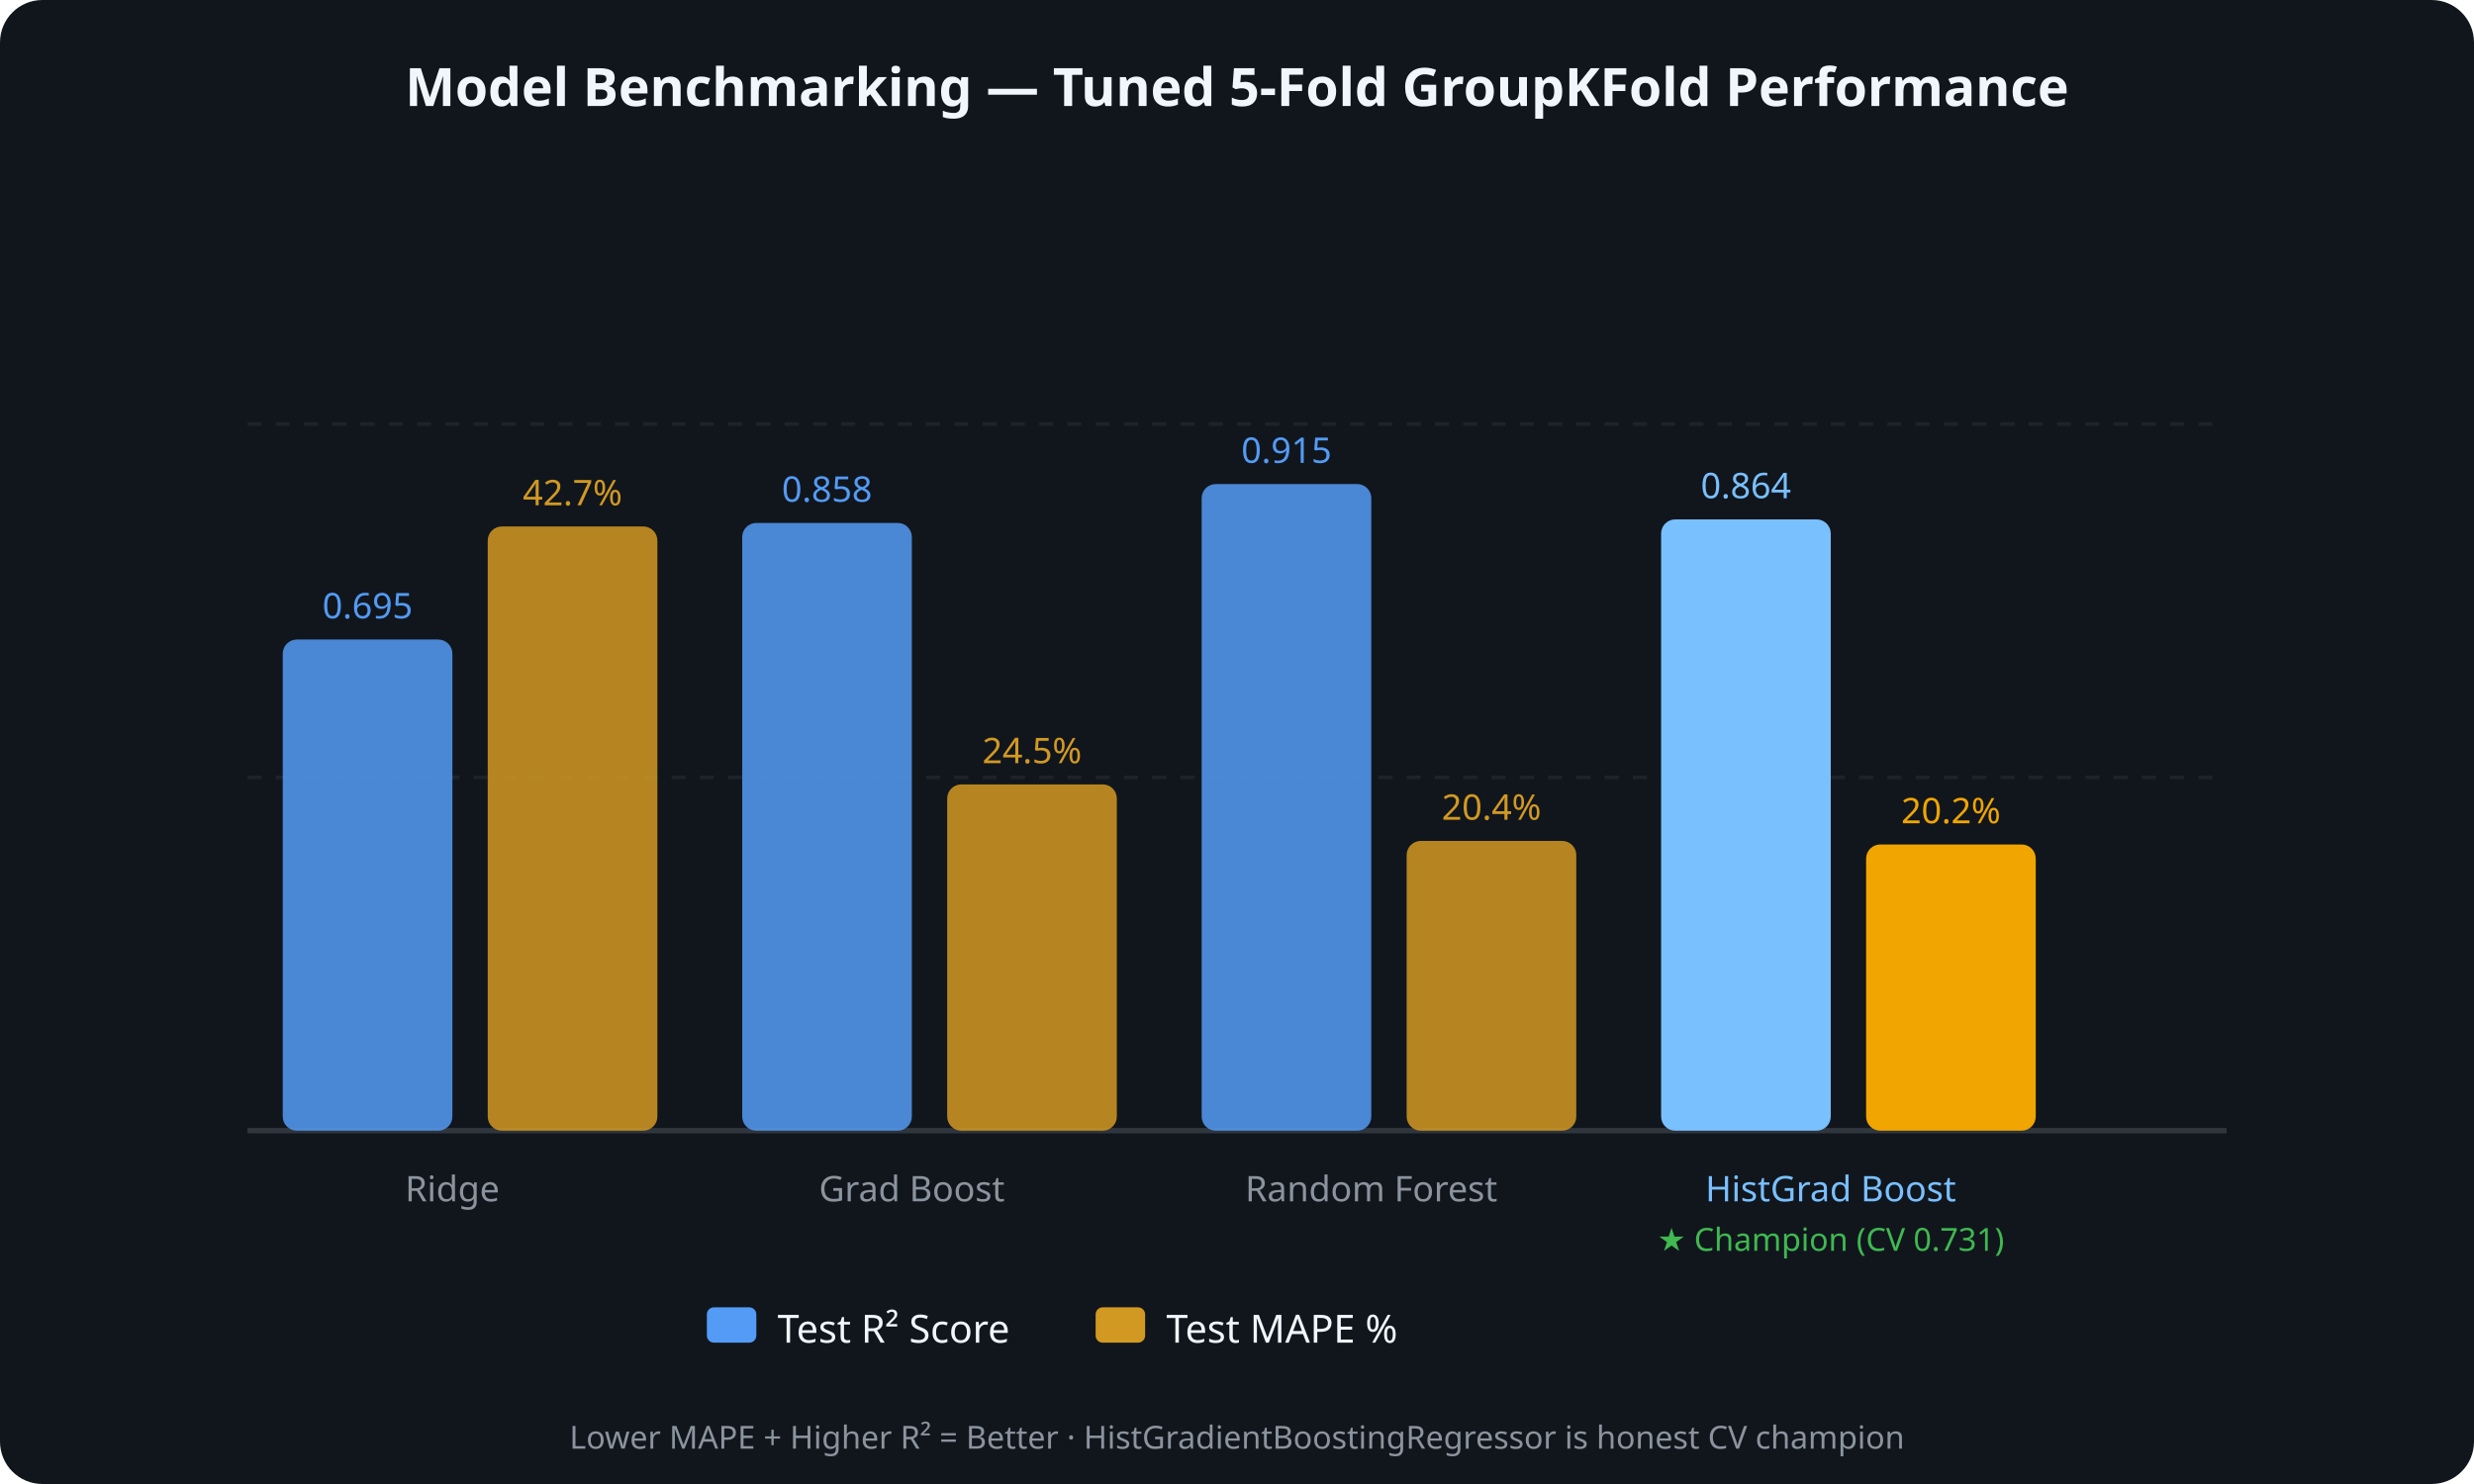
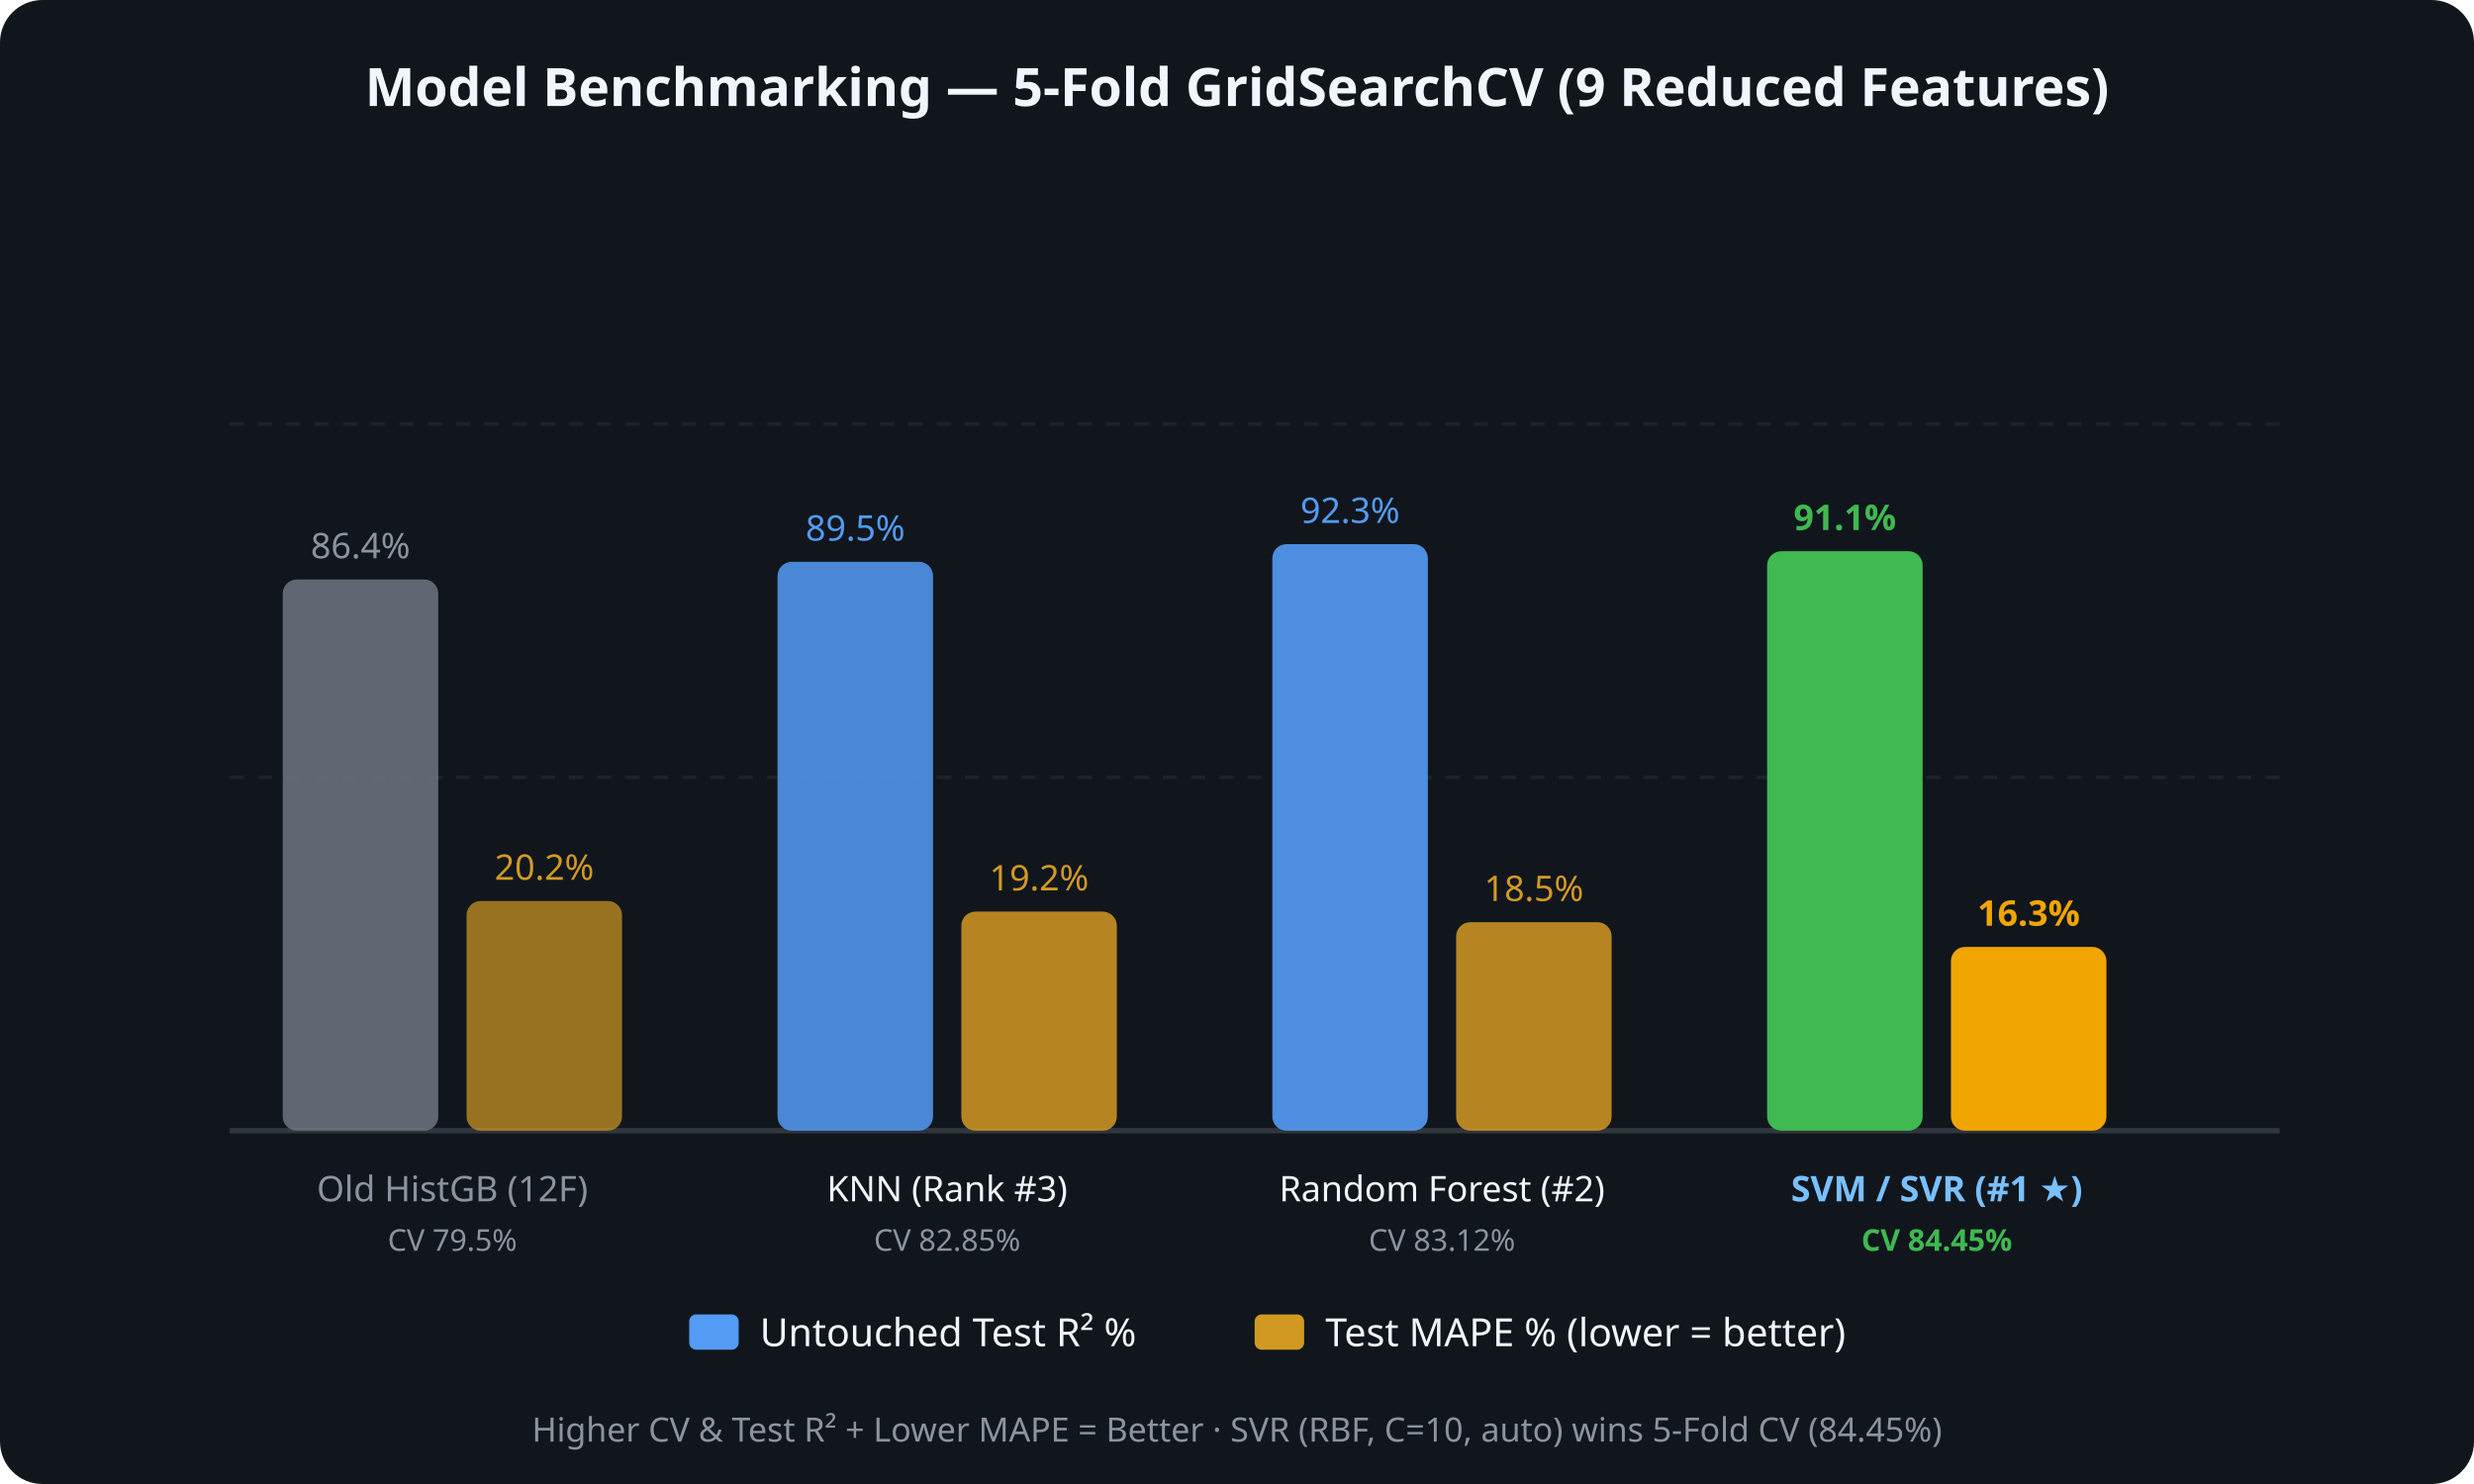
<svg xmlns="http://www.w3.org/2000/svg" width="100%" height="100%" viewBox="0 0 700 420">
  <rect width="700" height="420" fill="#11161d" rx="12" />
-   <text x="350" y="30" font-family="system-ui,sans-serif" font-size="15" font-weight="700" fill="#f0f6fc" text-anchor="middle">Model Benchmarking — Tuned 5-Fold GroupKFold Performance</text>
-   <text x="350" y="410" font-family="system-ui,sans-serif" font-size="9" fill="#8b949e" text-anchor="middle">Lower MAPE + Higher R² = Better · HistGradientBoostingRegressor is honest CV champion</text>
-   <line x1="70" y1="320" x2="630" y2="320" stroke="#30363d" stroke-width="1.5" />
-   <line x1="70" y1="120" x2="630" y2="120" stroke="#30363d" stroke-width="1" stroke-dasharray="4,4" opacity="0.4" />
-   <line x1="70" y1="220" x2="630" y2="220" stroke="#30363d" stroke-width="1" stroke-dasharray="4,4" opacity="0.4" />
-   <rect x="80" y="181" width="48" height="139" rx="4" fill="#539bf5" opacity="0.85" />
-   <text x="104" y="175" font-family="system-ui,sans-serif" font-size="10" fill="#539bf5" text-anchor="middle">0.695</text>
-   <rect x="138" y="149" width="48" height="171" rx="4" fill="#d29922" opacity="0.85" />
-   <text x="162" y="143" font-family="system-ui,sans-serif" font-size="10" fill="#d29922" text-anchor="middle">42.7%</text>
-   <text x="128" y="340" font-family="system-ui,sans-serif" font-size="10" fill="#8b949e" text-anchor="middle">Ridge</text>
-   <rect x="210" y="148" width="48" height="172" rx="4" fill="#539bf5" opacity="0.85" />
-   <text x="234" y="142" font-family="system-ui,sans-serif" font-size="10" fill="#539bf5" text-anchor="middle">0.858</text>
-   <rect x="268" y="222" width="48" height="98" rx="4" fill="#d29922" opacity="0.85" />
-   <text x="292" y="216" font-family="system-ui,sans-serif" font-size="10" fill="#d29922" text-anchor="middle">24.5%</text>
-   <text x="258" y="340" font-family="system-ui,sans-serif" font-size="10" fill="#8b949e" text-anchor="middle">Grad Boost</text>
-   <rect x="340" y="137" width="48" height="183" rx="4" fill="#539bf5" opacity="0.85" />
-   <text x="364" y="131" font-family="system-ui,sans-serif" font-size="10" fill="#539bf5" text-anchor="middle">0.915</text>
-   <rect x="398" y="238" width="48" height="82" rx="4" fill="#d29922" opacity="0.85" />
-   <text x="422" y="232" font-family="system-ui,sans-serif" font-size="10" fill="#d29922" text-anchor="middle">20.4%</text>
-   <text x="388" y="340" font-family="system-ui,sans-serif" font-size="10" fill="#8b949e" text-anchor="middle">Random Forest</text>
-   <rect x="470" y="147" width="48" height="173" rx="4" fill="#79c0ff" opacity="1" />
-   <text x="494" y="141" font-family="system-ui,sans-serif" font-size="10" fill="#79c0ff" text-anchor="middle">0.864</text>
-   <rect x="528" y="239" width="48" height="81" rx="4" fill="#f0a500" opacity="1" />
-   <text x="552" y="233" font-family="system-ui,sans-serif" font-size="10" fill="#f0a500" text-anchor="middle">20.2%</text>
-   <text x="518" y="340" font-family="system-ui,sans-serif" font-size="10" fill="#79c0ff" text-anchor="middle">HistGrad Boost</text>
-   <text x="518" y="354" font-family="system-ui,sans-serif" font-size="9" fill="#3fb950" text-anchor="middle">★ Champion (CV 0.731)</text>
-   <rect x="200" y="370" width="14" height="10" rx="2" fill="#539bf5" />
-   <text x="220" y="380" font-family="system-ui,sans-serif" font-size="11" fill="#f0f6fc">Test R² Score</text>
-   <rect x="310" y="370" width="14" height="10" rx="2" fill="#d29922" />
-   <text x="330" y="380" font-family="system-ui,sans-serif" font-size="11" fill="#f0f6fc">Test MAPE %</text>
+   <text x="350" y="30" font-family="system-ui,sans-serif" font-size="15" font-weight="700" fill="#f0f6fc" text-anchor="middle">Model Benchmarking — 5-Fold GridSearchCV (9 Reduced Features)</text>
+   <text x="350" y="408" font-family="system-ui,sans-serif" font-size="9.5" fill="#8b949e" text-anchor="middle">Higher CV &amp; Test R² + Lower MAPE = Better · SVR (RBF, C=10, auto) wins 5-Fold CV (84.45%)</text>
+   <line x1="65" y1="320" x2="645" y2="320" stroke="#30363d" stroke-width="1.5" />
+   <line x1="65" y1="120" x2="645" y2="120" stroke="#30363d" stroke-width="1" stroke-dasharray="4,4" opacity="0.4" />
+   <line x1="65" y1="220" x2="645" y2="220" stroke="#30363d" stroke-width="1" stroke-dasharray="4,4" opacity="0.4" />
+   <rect x="80" y="164" width="44" height="156" rx="4" fill="#6e7681" opacity="0.85" />
+   <text x="102" y="158" font-family="system-ui,sans-serif" font-size="10" fill="#8b949e" text-anchor="middle">86.4%</text>
+   <rect x="132" y="255" width="44" height="65" rx="4" fill="#d29922" opacity="0.7" />
+   <text x="154" y="249" font-family="system-ui,sans-serif" font-size="10" fill="#d29922" text-anchor="middle">20.2%</text>
+   <text x="128" y="340" font-family="system-ui,sans-serif" font-size="10" fill="#8b949e" text-anchor="middle">Old HistGB (12F)</text>
+   <text x="128" y="354" font-family="system-ui,sans-serif" font-size="8.5" fill="#8b949e" text-anchor="middle">CV 79.5%</text>
+   <rect x="220" y="159" width="44" height="161" rx="4" fill="#539bf5" opacity="0.85" />
+   <text x="242" y="153" font-family="system-ui,sans-serif" font-size="10" fill="#539bf5" text-anchor="middle">89.5%</text>
+   <rect x="272" y="258" width="44" height="62" rx="4" fill="#d29922" opacity="0.85" />
+   <text x="294" y="252" font-family="system-ui,sans-serif" font-size="10" fill="#d29922" text-anchor="middle">19.2%</text>
+   <text x="268" y="340" font-family="system-ui,sans-serif" font-size="10" fill="#f0f6fc" text-anchor="middle">KNN (Rank #3)</text>
+   <text x="268" y="354" font-family="system-ui,sans-serif" font-size="8.5" fill="#8b949e" text-anchor="middle">CV 82.85%</text>
+   <rect x="360" y="154" width="44" height="166" rx="4" fill="#539bf5" opacity="0.9" />
+   <text x="382" y="148" font-family="system-ui,sans-serif" font-size="10" fill="#539bf5" text-anchor="middle">92.3%</text>
+   <rect x="412" y="261" width="44" height="59" rx="4" fill="#d29922" opacity="0.85" />
+   <text x="434" y="255" font-family="system-ui,sans-serif" font-size="10" fill="#d29922" text-anchor="middle">18.5%</text>
+   <text x="408" y="340" font-family="system-ui,sans-serif" font-size="10" fill="#f0f6fc" text-anchor="middle">Random Forest (#2)</text>
+   <text x="408" y="354" font-family="system-ui,sans-serif" font-size="8.5" fill="#8b949e" text-anchor="middle">CV 83.12%</text>
+   <rect x="500" y="156" width="44" height="164" rx="4" fill="#3fb950" />
+   <text x="522" y="150" font-family="system-ui,sans-serif" font-size="10" font-weight="700" fill="#3fb950" text-anchor="middle">91.1%</text>
+   <rect x="552" y="268" width="44" height="52" rx="4" fill="#f0a500" />
+   <text x="574" y="262" font-family="system-ui,sans-serif" font-size="10" font-weight="700" fill="#f0a500" text-anchor="middle">16.3%</text>
+   <text x="548" y="340" font-family="system-ui,sans-serif" font-size="10" font-weight="700" fill="#79c0ff" text-anchor="middle">SVM / SVR (#1 ★)</text>
+   <text x="548" y="354" font-family="system-ui,sans-serif" font-size="8.5" font-weight="700" fill="#3fb950" text-anchor="middle">CV 84.45%</text>
+   <rect x="195" y="372" width="14" height="10" rx="2" fill="#539bf5" />
+   <text x="215" y="381" font-family="system-ui,sans-serif" font-size="11" fill="#f0f6fc">Untouched Test R² %</text>
+   <rect x="355" y="372" width="14" height="10" rx="2" fill="#d29922" />
+   <text x="375" y="381" font-family="system-ui,sans-serif" font-size="11" fill="#f0f6fc">Test MAPE % (lower = better)</text>
</svg>
